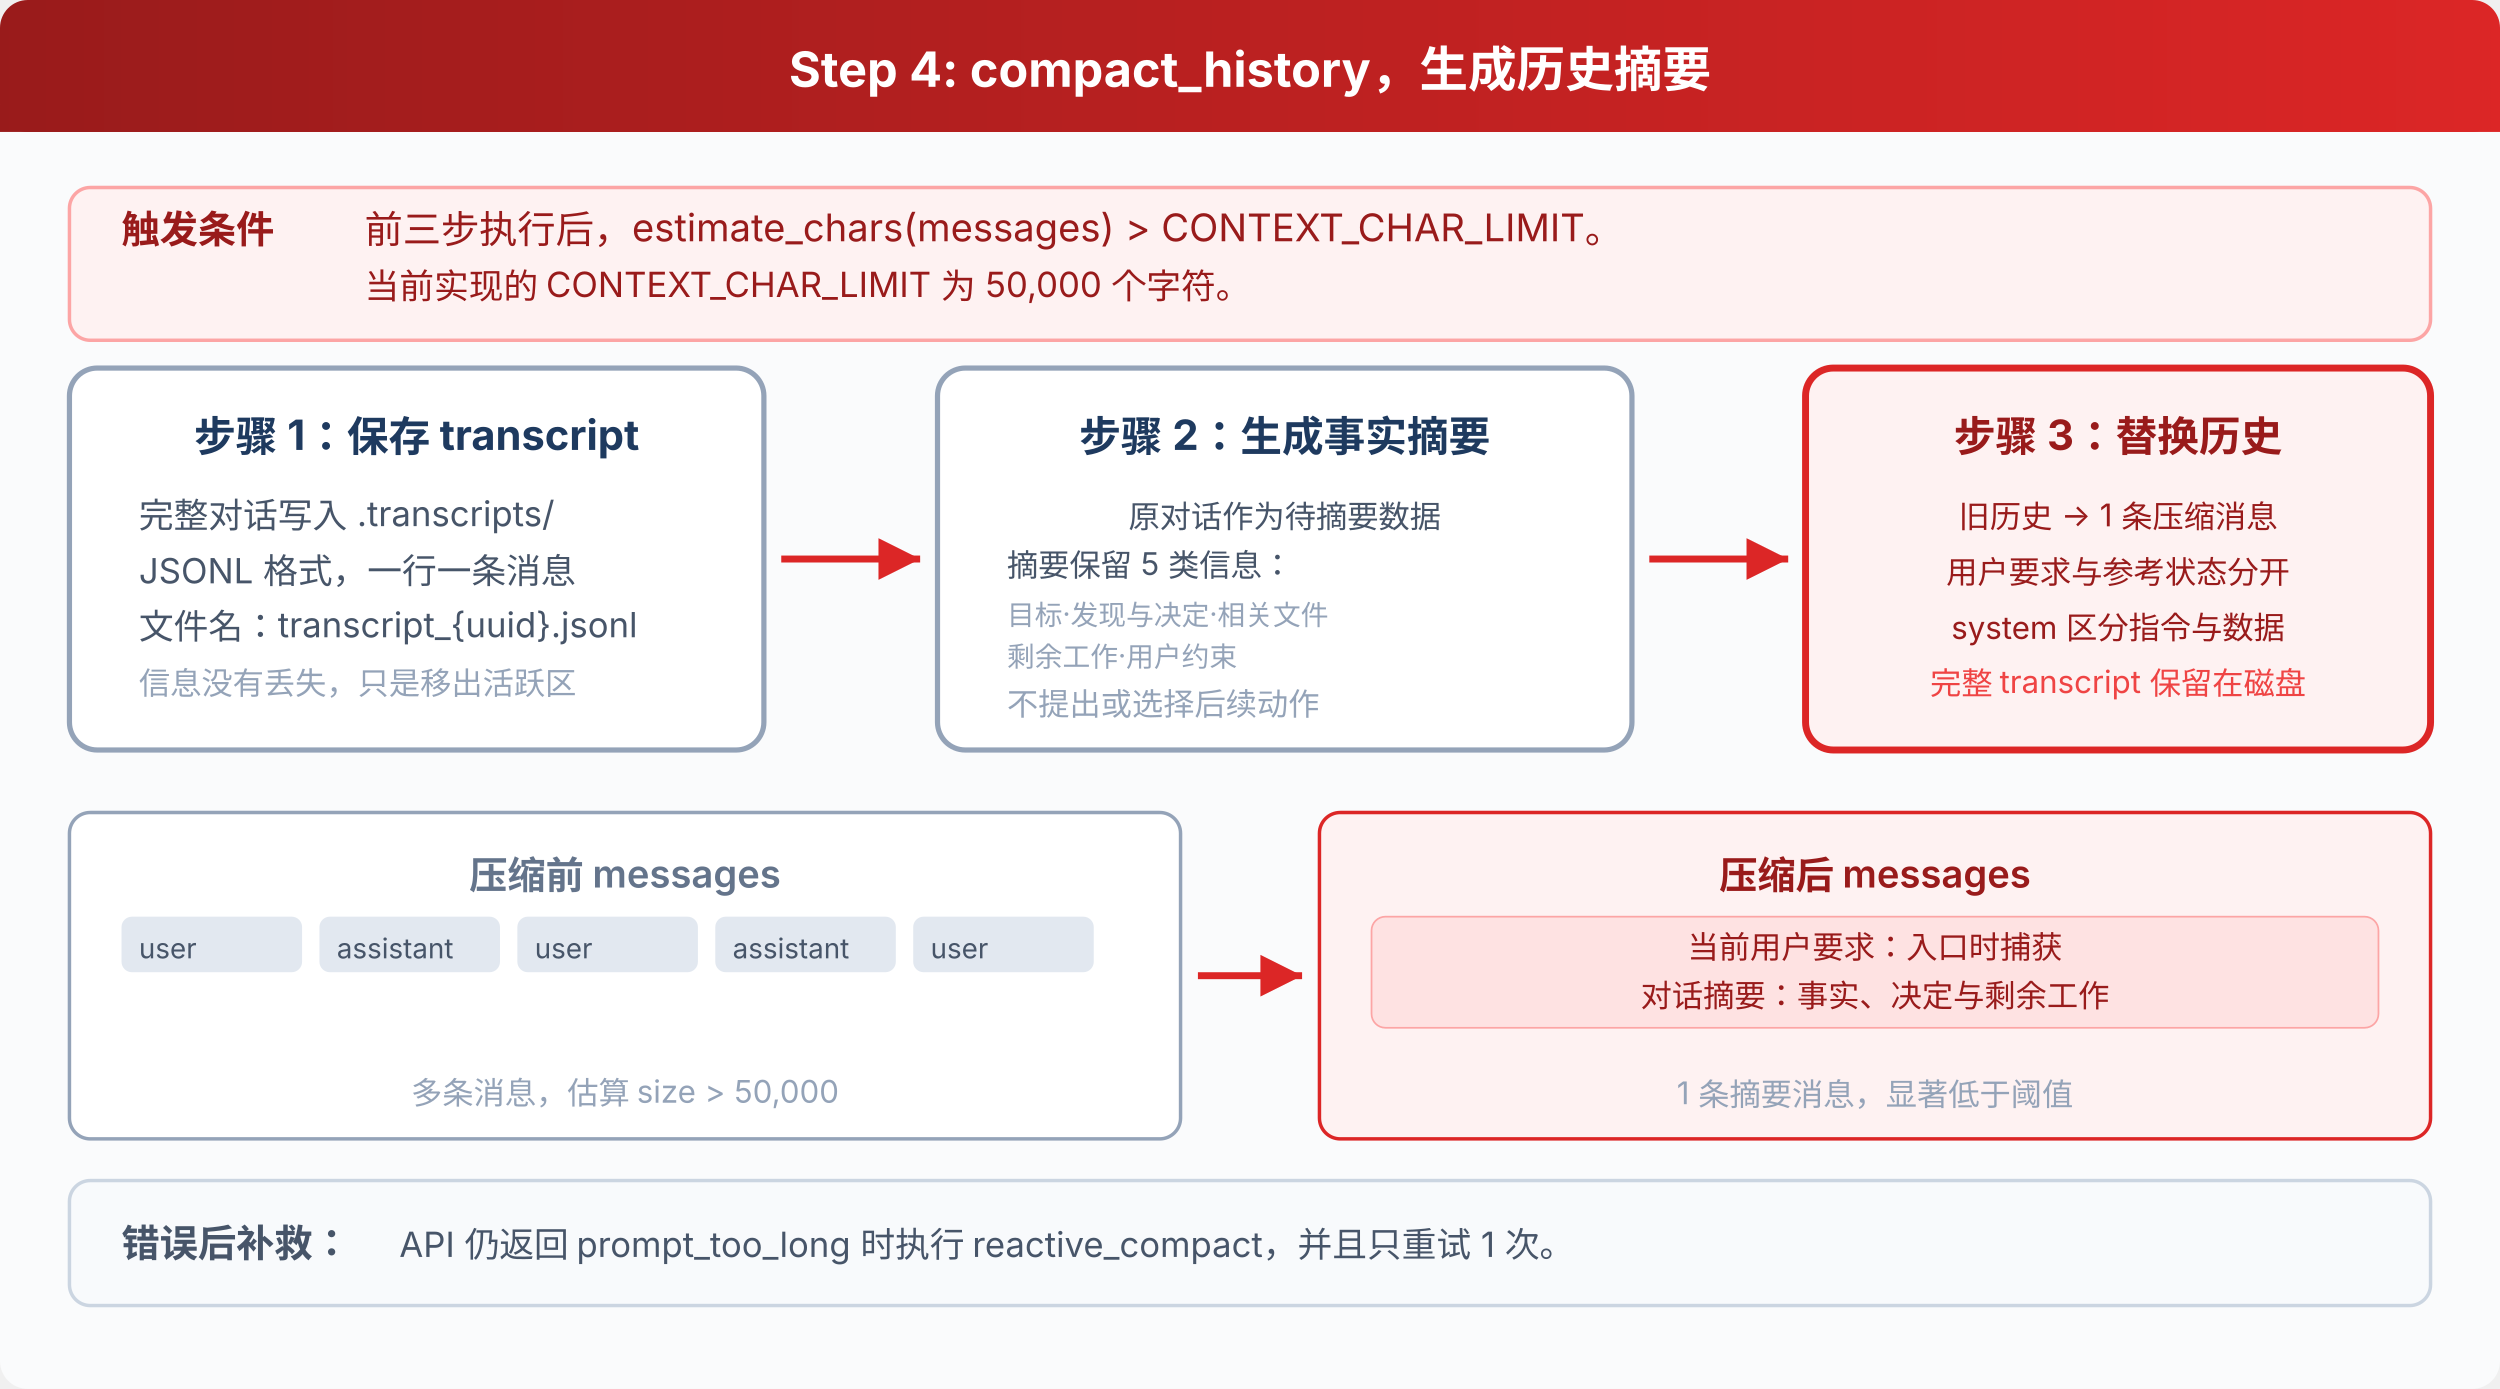
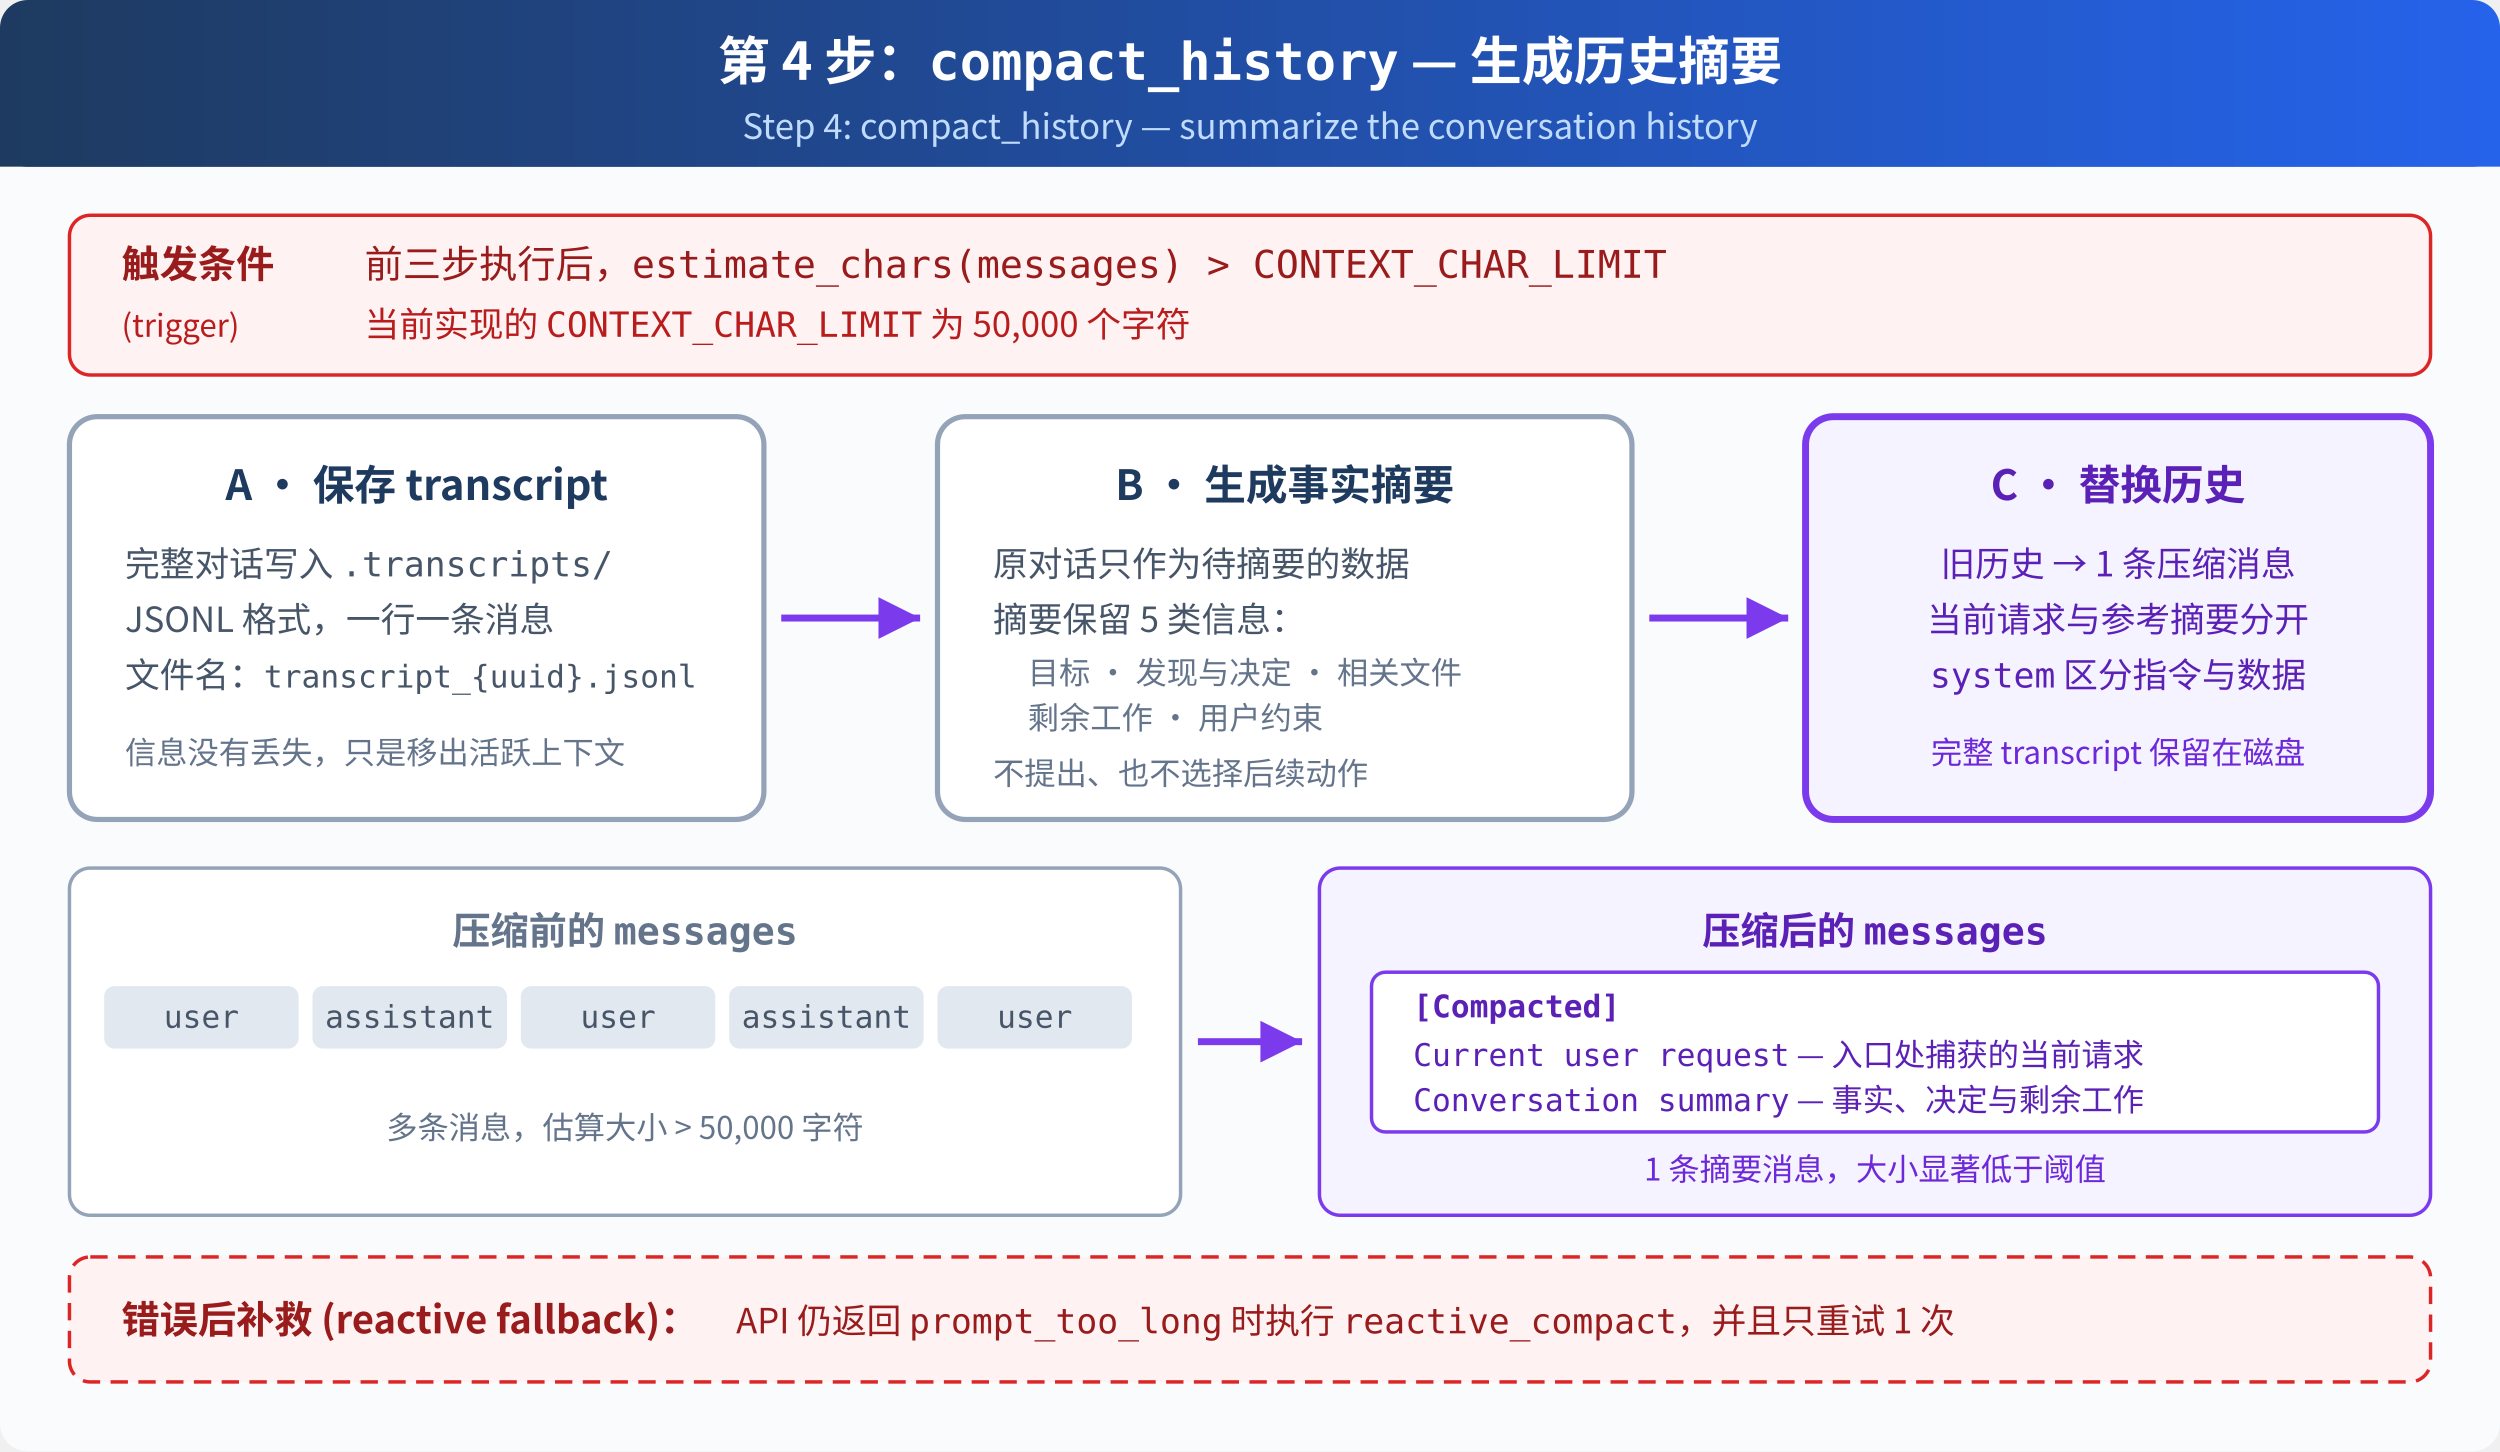
- <svg xmlns="http://www.w3.org/2000/svg" viewBox="0 0 720 400" font-family="system-ui, -apple-system, sans-serif">
+ <svg xmlns="http://www.w3.org/2000/svg" viewBox="0 0 720 418" font-family="'PingFang SC', 'Noto Sans CJK SC', 'Microsoft YaHei', system-ui, -apple-system, sans-serif">
  <defs>
+     <marker id="arrow-purple" viewBox="0 0 10 10" refX="10" refY="5" markerWidth="6" markerHeight="6" orient="auto-start-reverse">
+       <path d="M 0 0 L 10 5 L 0 10 z" fill="#7c3aed" />
+     </marker>
    <linearGradient id="header" x1="0" y1="0" x2="1" y2="0">
-       <stop offset="0%" stop-color="#991b1b" />
-       <stop offset="100%" stop-color="#dc2626" />
+       <stop offset="0%" stop-color="#1e3a5f" />
+       <stop offset="100%" stop-color="#2563eb" />
    </linearGradient>
-     <marker id="arrow" viewBox="0 0 10 10" refX="10" refY="5" markerWidth="6" markerHeight="6" orient="auto-start-reverse">
-       <path d="M 0 0 L 10 5 L 0 10 z" fill="#dc2626" />
-     </marker>
  </defs>
-   <rect width="720" height="400" fill="#fafbfc" rx="8" />
-   <rect x="0" y="0" width="720" height="38" fill="url(#header)" rx="8" />
-   <rect x="0" y="30" width="720" height="8" fill="url(#header)" />
-   <text x="360" y="25" fill="#fff" font-size="14" font-weight="700" text-anchor="middle">Step 4: compact_history，生成历史摘要</text>
-   <rect x="20" y="54" width="680" height="44" rx="6" fill="#fef2f2" stroke="#fca5a5" stroke-width="1" />
-   <text x="35" y="70" fill="#991b1b" font-size="11" font-weight="600">触发条件</text>
-   <text x="105" y="70" fill="#991b1b" font-size="11">前三步执行后，estimate_chars(messages) &gt; CONTEXT_CHAR_LIMIT。</text>
-   <text x="105" y="86" fill="#991b1b" font-size="10">当前实现的 CONTEXT_CHAR_LIMIT 为 50,000 个字符。</text>
-   <rect x="20" y="106" width="200" height="110" rx="8" fill="#fff" stroke="#94a3b8" stroke-width="1.5" />
-   <text x="120" y="130" fill="#1e3a5f" font-size="12" font-weight="700" text-anchor="middle">步骤 1：保存 transcript</text>
-   <text x="40" y="152" fill="#475569" font-size="10">完整对话写入 .transcripts/</text>
-   <text x="40" y="168" fill="#475569" font-size="10">JSONL 格式，一行一条消息</text>
-   <text x="40" y="184" fill="#475569" font-size="10">文件名：transcript_{uuid}.jsonl</text>
-   <text x="40" y="200" fill="#94a3b8" font-size="9">信息没有丢失，只是移出活跃区</text>
-   <line x1="225" y1="161" x2="265" y2="161" stroke="#dc2626" stroke-width="2" marker-end="url(#arrow)" />
-   <rect x="270" y="106" width="200" height="110" rx="8" fill="#fff" stroke="#94a3b8" stroke-width="1.5" />
-   <text x="370" y="130" fill="#1e3a5f" font-size="12" font-weight="700" text-anchor="middle">步骤 2：生成事实摘要</text>
-   <text x="370" y="152" fill="#475569" font-size="9" text-anchor="middle">原对话作为待摘要数据</text>
-   <text x="290" y="166" fill="#475569" font-size="9">摘要保留 5 类信息：</text>
-   <text x="290" y="180" fill="#94a3b8" font-size="8">目标·发现与决定·相关文件</text>
-   <text x="290" y="192" fill="#94a3b8" font-size="8">剩余工作·用户约束</text>
-   <text x="290" y="206" fill="#94a3b8" font-size="9">不提出或选择后续动作</text>
-   <line x1="475" y1="161" x2="515" y2="161" stroke="#dc2626" stroke-width="2" marker-end="url(#arrow)" />
-   <rect x="520" y="106" width="180" height="110" rx="8" fill="#fef2f2" stroke="#dc2626" stroke-width="2" />
-   <text x="610" y="130" fill="#991b1b" font-size="12" font-weight="700" text-anchor="middle">步骤 3：替换历史</text>
-   <text x="610" y="152" fill="#991b1b" font-size="9" text-anchor="middle">旧历史 → 1 条压缩消息</text>
-   <text x="610" y="168" fill="#991b1b" font-size="9" text-anchor="middle">用户要求与参考状态分开</text>
-   <text x="610" y="184" fill="#991b1b" font-size="9" text-anchor="middle">system 区分指令与数据</text>
-   <text x="610" y="200" fill="#ef4444" font-size="9" text-anchor="middle">完整 transcript 保留在磁盘</text>
-   <rect x="20" y="234" width="320" height="94" rx="6" fill="#fff" stroke="#94a3b8" stroke-width="1" />
-   <text x="180" y="256" fill="#64748b" font-size="11" font-weight="600" text-anchor="middle">压缩前 messages</text>
-   <rect x="35" y="264" width="52" height="16" rx="3" fill="#e2e8f0" />
-   <text x="40" y="276" fill="#475569" font-size="8">user</text>
-   <rect x="92" y="264" width="52" height="16" rx="3" fill="#e2e8f0" />
-   <text x="97" y="276" fill="#475569" font-size="8">assistant</text>
-   <rect x="149" y="264" width="52" height="16" rx="3" fill="#e2e8f0" />
-   <text x="154" y="276" fill="#475569" font-size="8">user</text>
-   <rect x="206" y="264" width="52" height="16" rx="3" fill="#e2e8f0" />
-   <text x="211" y="276" fill="#475569" font-size="8">assistant</text>
-   <rect x="263" y="264" width="52" height="16" rx="3" fill="#e2e8f0" />
-   <text x="268" y="276" fill="#475569" font-size="8">user</text>
-   <text x="180" y="318" fill="#94a3b8" font-size="9" text-anchor="middle">多条消息，估算 size &gt; 50,000</text>
-   <line x1="345" y1="281" x2="375" y2="281" stroke="#dc2626" stroke-width="2" marker-end="url(#arrow)" />
-   <rect x="380" y="234" width="320" height="94" rx="6" fill="#fef2f2" stroke="#dc2626" stroke-width="1" />
-   <text x="540" y="256" fill="#991b1b" font-size="11" font-weight="600" text-anchor="middle">压缩后 messages</text>
-   <rect x="395" y="264" width="290" height="32" rx="4" fill="#fee2e2" stroke="#fca5a5" stroke-width="0.5" />
-   <text x="540" y="276" fill="#991b1b" font-size="9" text-anchor="middle">当前用户要求：入口时捕获</text>
-   <text x="540" y="290" fill="#991b1b" font-size="9" text-anchor="middle">对话摘要：事实、决定与剩余工作</text>
-   <text x="540" y="318" fill="#94a3b8" font-size="9" text-anchor="middle">1 条摘要消息，显著低于阈值</text>
-   <rect x="20" y="340" width="680" height="36" rx="6" fill="#f8fafc" stroke="#cbd5e1" stroke-width="1" />
-   <text x="35" y="362" fill="#475569" font-size="11" font-weight="600">错误后补救：</text>
-   <text x="115" y="362" fill="#475569" font-size="10">API 仍返回 prompt_too_long 时执行 reactive_compact，并且只重试 1 次。</text>
+   <rect width="720" height="418" fill="#fafbfc" rx="8" />
+   <rect x="0" y="0" width="720" height="48" fill="url(#header)" rx="8" />
+   <rect x="0" y="40" width="720" height="8" fill="url(#header)" />
+   <text x="360" y="23" fill="#ffffff" font-size="15" font-weight="700" text-anchor="middle">第 4 步：<tspan font-family="ui-monospace, 'SF Mono', Menlo, Consolas, monospace">compact_history</tspan> — 生成历史摘要</text>
+   <text x="360" y="40" fill="#bfdbfe" font-size="10" text-anchor="middle">Step 4: compact_history — summarize the conversation history</text>
+   <rect x="20" y="62" width="680" height="46" rx="6" fill="#fef2f2" stroke="#dc2626" stroke-width="1" />
+   <text x="35" y="80" fill="#991b1b" font-size="11" font-weight="600">触发条件</text>
+   <text x="35" y="97" fill="#b91c1c" font-size="9">(trigger)</text>
+   <text x="105" y="80" fill="#991b1b" font-size="11">前三步执行后，<tspan font-family="ui-monospace, 'SF Mono', Menlo, Consolas, monospace">estimate_chars(messages) &gt; CONTEXT_CHAR_LIMIT</tspan>
+   </text>
+   <text x="105" y="97" fill="#b91c1c" font-size="10">当前实现的 <tspan font-family="ui-monospace, 'SF Mono', Menlo, Consolas, monospace">CONTEXT_CHAR_LIMIT</tspan> 为 50,000 个字符</text>
+   <rect x="20" y="120" width="200" height="116" rx="8" fill="#ffffff" stroke="#94a3b8" stroke-width="1.5" />
+   <text x="120" y="144" fill="#1e3a5f" font-size="12" font-weight="700" text-anchor="middle">A · 保存 transcript</text>
+   <text x="36" y="166" fill="#475569" font-size="10">完整对话写入 <tspan font-family="ui-monospace, 'SF Mono', Menlo, Consolas, monospace">.transcripts/</tspan>
+   </text>
+   <text x="36" y="182" fill="#475569" font-size="10">JSONL 格式，一行一条消息</text>
+   <text x="36" y="198" fill="#475569" font-size="10">文件名：<tspan font-size="9" font-family="ui-monospace, 'SF Mono', Menlo, Consolas, monospace">transcript_{uuid}.jsonl</tspan>
+   </text>
+   <text x="36" y="220" fill="#64748b" font-size="9">信息没有丢失，只是移出活跃上下文</text>
+   <line x1="225" y1="178" x2="265" y2="178" stroke="#7c3aed" stroke-width="2" marker-end="url(#arrow-purple)" />
+   <rect x="270" y="120" width="200" height="116" rx="8" fill="#ffffff" stroke="#94a3b8" stroke-width="1.5" />
+   <text x="370" y="144" fill="#1e3a5f" font-size="12" font-weight="700" text-anchor="middle">B · 生成事实摘要</text>
+   <text x="286" y="166" fill="#475569" font-size="10">原对话只作为待摘要的数据</text>
+   <text x="286" y="182" fill="#475569" font-size="10">摘要保留 5 类信息：</text>
+   <text x="296" y="197" fill="#64748b" font-size="9">目标 · 发现与决定 · 相关文件</text>
+   <text x="296" y="210" fill="#64748b" font-size="9">剩余工作 · 用户约束</text>
+   <text x="286" y="226" fill="#64748b" font-size="9">不提出、也不选择后续动作</text>
+   <line x1="475" y1="178" x2="515" y2="178" stroke="#7c3aed" stroke-width="2" marker-end="url(#arrow-purple)" />
+   <rect x="520" y="120" width="180" height="116" rx="8" fill="#f5f3ff" stroke="#7c3aed" stroke-width="2" />
+   <text x="610" y="144" fill="#5b21b6" font-size="12" font-weight="700" text-anchor="middle">C · 替换历史</text>
+   <text x="610" y="166" fill="#5b21b6" font-size="10" text-anchor="middle">旧历史 → 1 条压缩消息</text>
+   <text x="610" y="182" fill="#5b21b6" font-size="10" text-anchor="middle">当前请求与参考摘要分开</text>
+   <text x="610" y="198" fill="#5b21b6" font-size="10" text-anchor="middle">
+     <tspan font-family="ui-monospace, 'SF Mono', Menlo, Consolas, monospace">system</tspan> 区分指令与数据</text>
+   <text x="610" y="220" fill="#6d28d9" font-size="9" text-anchor="middle">完整 transcript 保留在磁盘</text>
+   <rect x="20" y="250" width="320" height="100" rx="6" fill="#ffffff" stroke="#94a3b8" stroke-width="1" />
+   <text x="180" y="272" fill="#64748b" font-size="11" font-weight="600" text-anchor="middle">压缩前的 <tspan font-family="ui-monospace, 'SF Mono', Menlo, Consolas, monospace">messages</tspan>
+   </text>
+   <rect x="30" y="284" width="56" height="18" rx="3" fill="#e2e8f0" />
+   <text x="58" y="296" fill="#475569" font-size="9" text-anchor="middle" font-family="ui-monospace, 'SF Mono', Menlo, Consolas, monospace">user</text>
+   <rect x="90" y="284" width="56" height="18" rx="3" fill="#e2e8f0" />
+   <text x="118" y="296" fill="#475569" font-size="9" text-anchor="middle" font-family="ui-monospace, 'SF Mono', Menlo, Consolas, monospace">assistant</text>
+   <rect x="150" y="284" width="56" height="18" rx="3" fill="#e2e8f0" />
+   <text x="178" y="296" fill="#475569" font-size="9" text-anchor="middle" font-family="ui-monospace, 'SF Mono', Menlo, Consolas, monospace">user</text>
+   <rect x="210" y="284" width="56" height="18" rx="3" fill="#e2e8f0" />
+   <text x="238" y="296" fill="#475569" font-size="9" text-anchor="middle" font-family="ui-monospace, 'SF Mono', Menlo, Consolas, monospace">assistant</text>
+   <rect x="270" y="284" width="56" height="18" rx="3" fill="#e2e8f0" />
+   <text x="298" y="296" fill="#475569" font-size="9" text-anchor="middle" font-family="ui-monospace, 'SF Mono', Menlo, Consolas, monospace">user</text>
+   <text x="180" y="328" fill="#64748b" font-size="9" text-anchor="middle">多条消息，估算大小 &gt; 50,000 字符</text>
+   <line x1="345" y1="300" x2="375" y2="300" stroke="#7c3aed" stroke-width="2" marker-end="url(#arrow-purple)" />
+   <rect x="380" y="250" width="320" height="100" rx="6" fill="#f5f3ff" stroke="#7c3aed" stroke-width="1" />
+   <text x="540" y="272" fill="#5b21b6" font-size="11" font-weight="600" text-anchor="middle">压缩后的 <tspan font-family="ui-monospace, 'SF Mono', Menlo, Consolas, monospace">messages</tspan>
+   </text>
+   <rect x="395" y="280" width="290" height="46" rx="4" fill="#ffffff" stroke="#7c3aed" stroke-width="1" />
+   <text x="407" y="293" fill="#5b21b6" font-size="9" font-weight="700" font-family="ui-monospace, 'SF Mono', Menlo, Consolas, monospace">[Compacted]</text>
+   <text x="407" y="307" fill="#5b21b6" font-size="9">
+     <tspan font-family="ui-monospace, 'SF Mono', Menlo, Consolas, monospace">Current user request</tspan> — 入口处捕获的当前请求</text>
+   <text x="407" y="320" fill="#5b21b6" font-size="9">
+     <tspan font-family="ui-monospace, 'SF Mono', Menlo, Consolas, monospace">Conversation summary</tspan> — 事实、决定与剩余工作</text>
+   <text x="540" y="340" fill="#6d28d9" font-size="9" text-anchor="middle">1 条摘要消息，大小显著低于阈值</text>
+   <rect x="20" y="362" width="680" height="36" rx="6" fill="#fef2f2" stroke="#dc2626" stroke-width="1" stroke-dasharray="5,3" />
+   <text x="35" y="384" fill="#991b1b" font-size="11" font-weight="600">错误后补救 (reactive fallback)：</text>
+   <text x="212" y="384" fill="#991b1b" font-size="10">API 仍返回 <tspan font-family="ui-monospace, 'SF Mono', Menlo, Consolas, monospace">prompt_too_long</tspan> 时执行 <tspan font-family="ui-monospace, 'SF Mono', Menlo, Consolas, monospace">reactive_compact</tspan>，并且只重试 1 次</text>
</svg>
